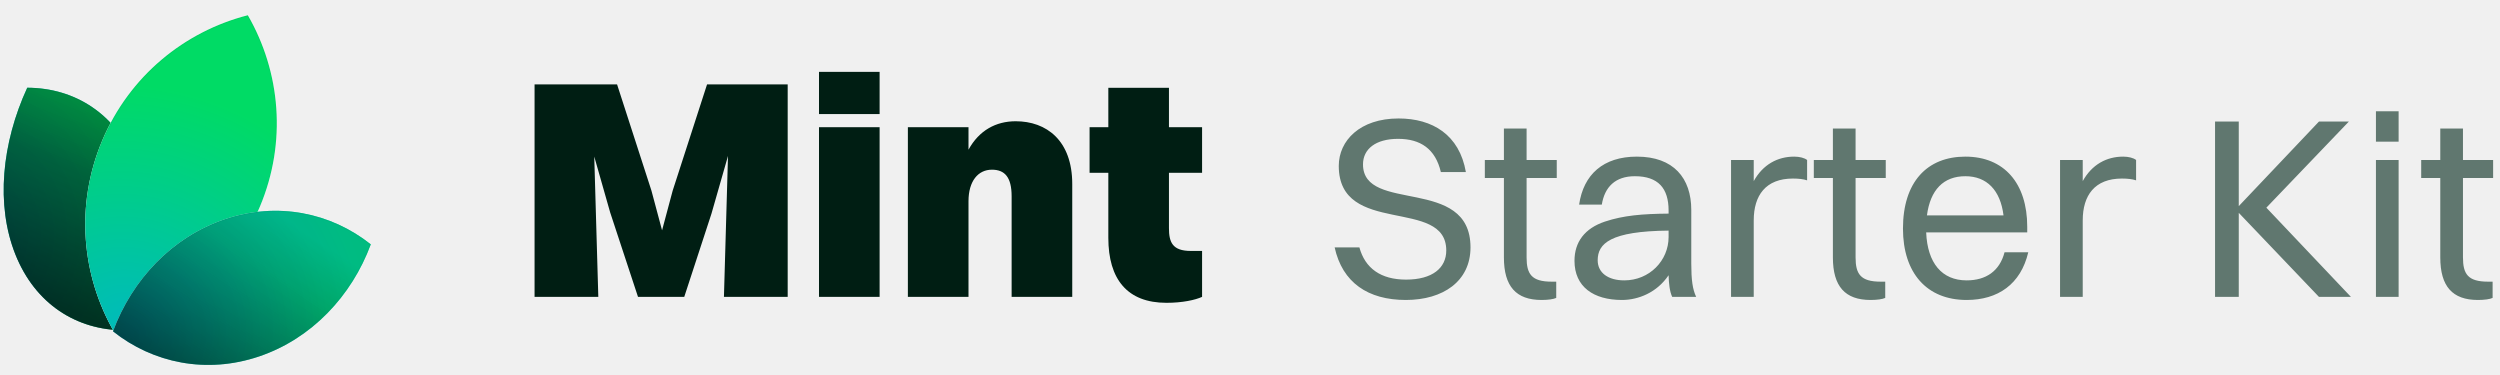
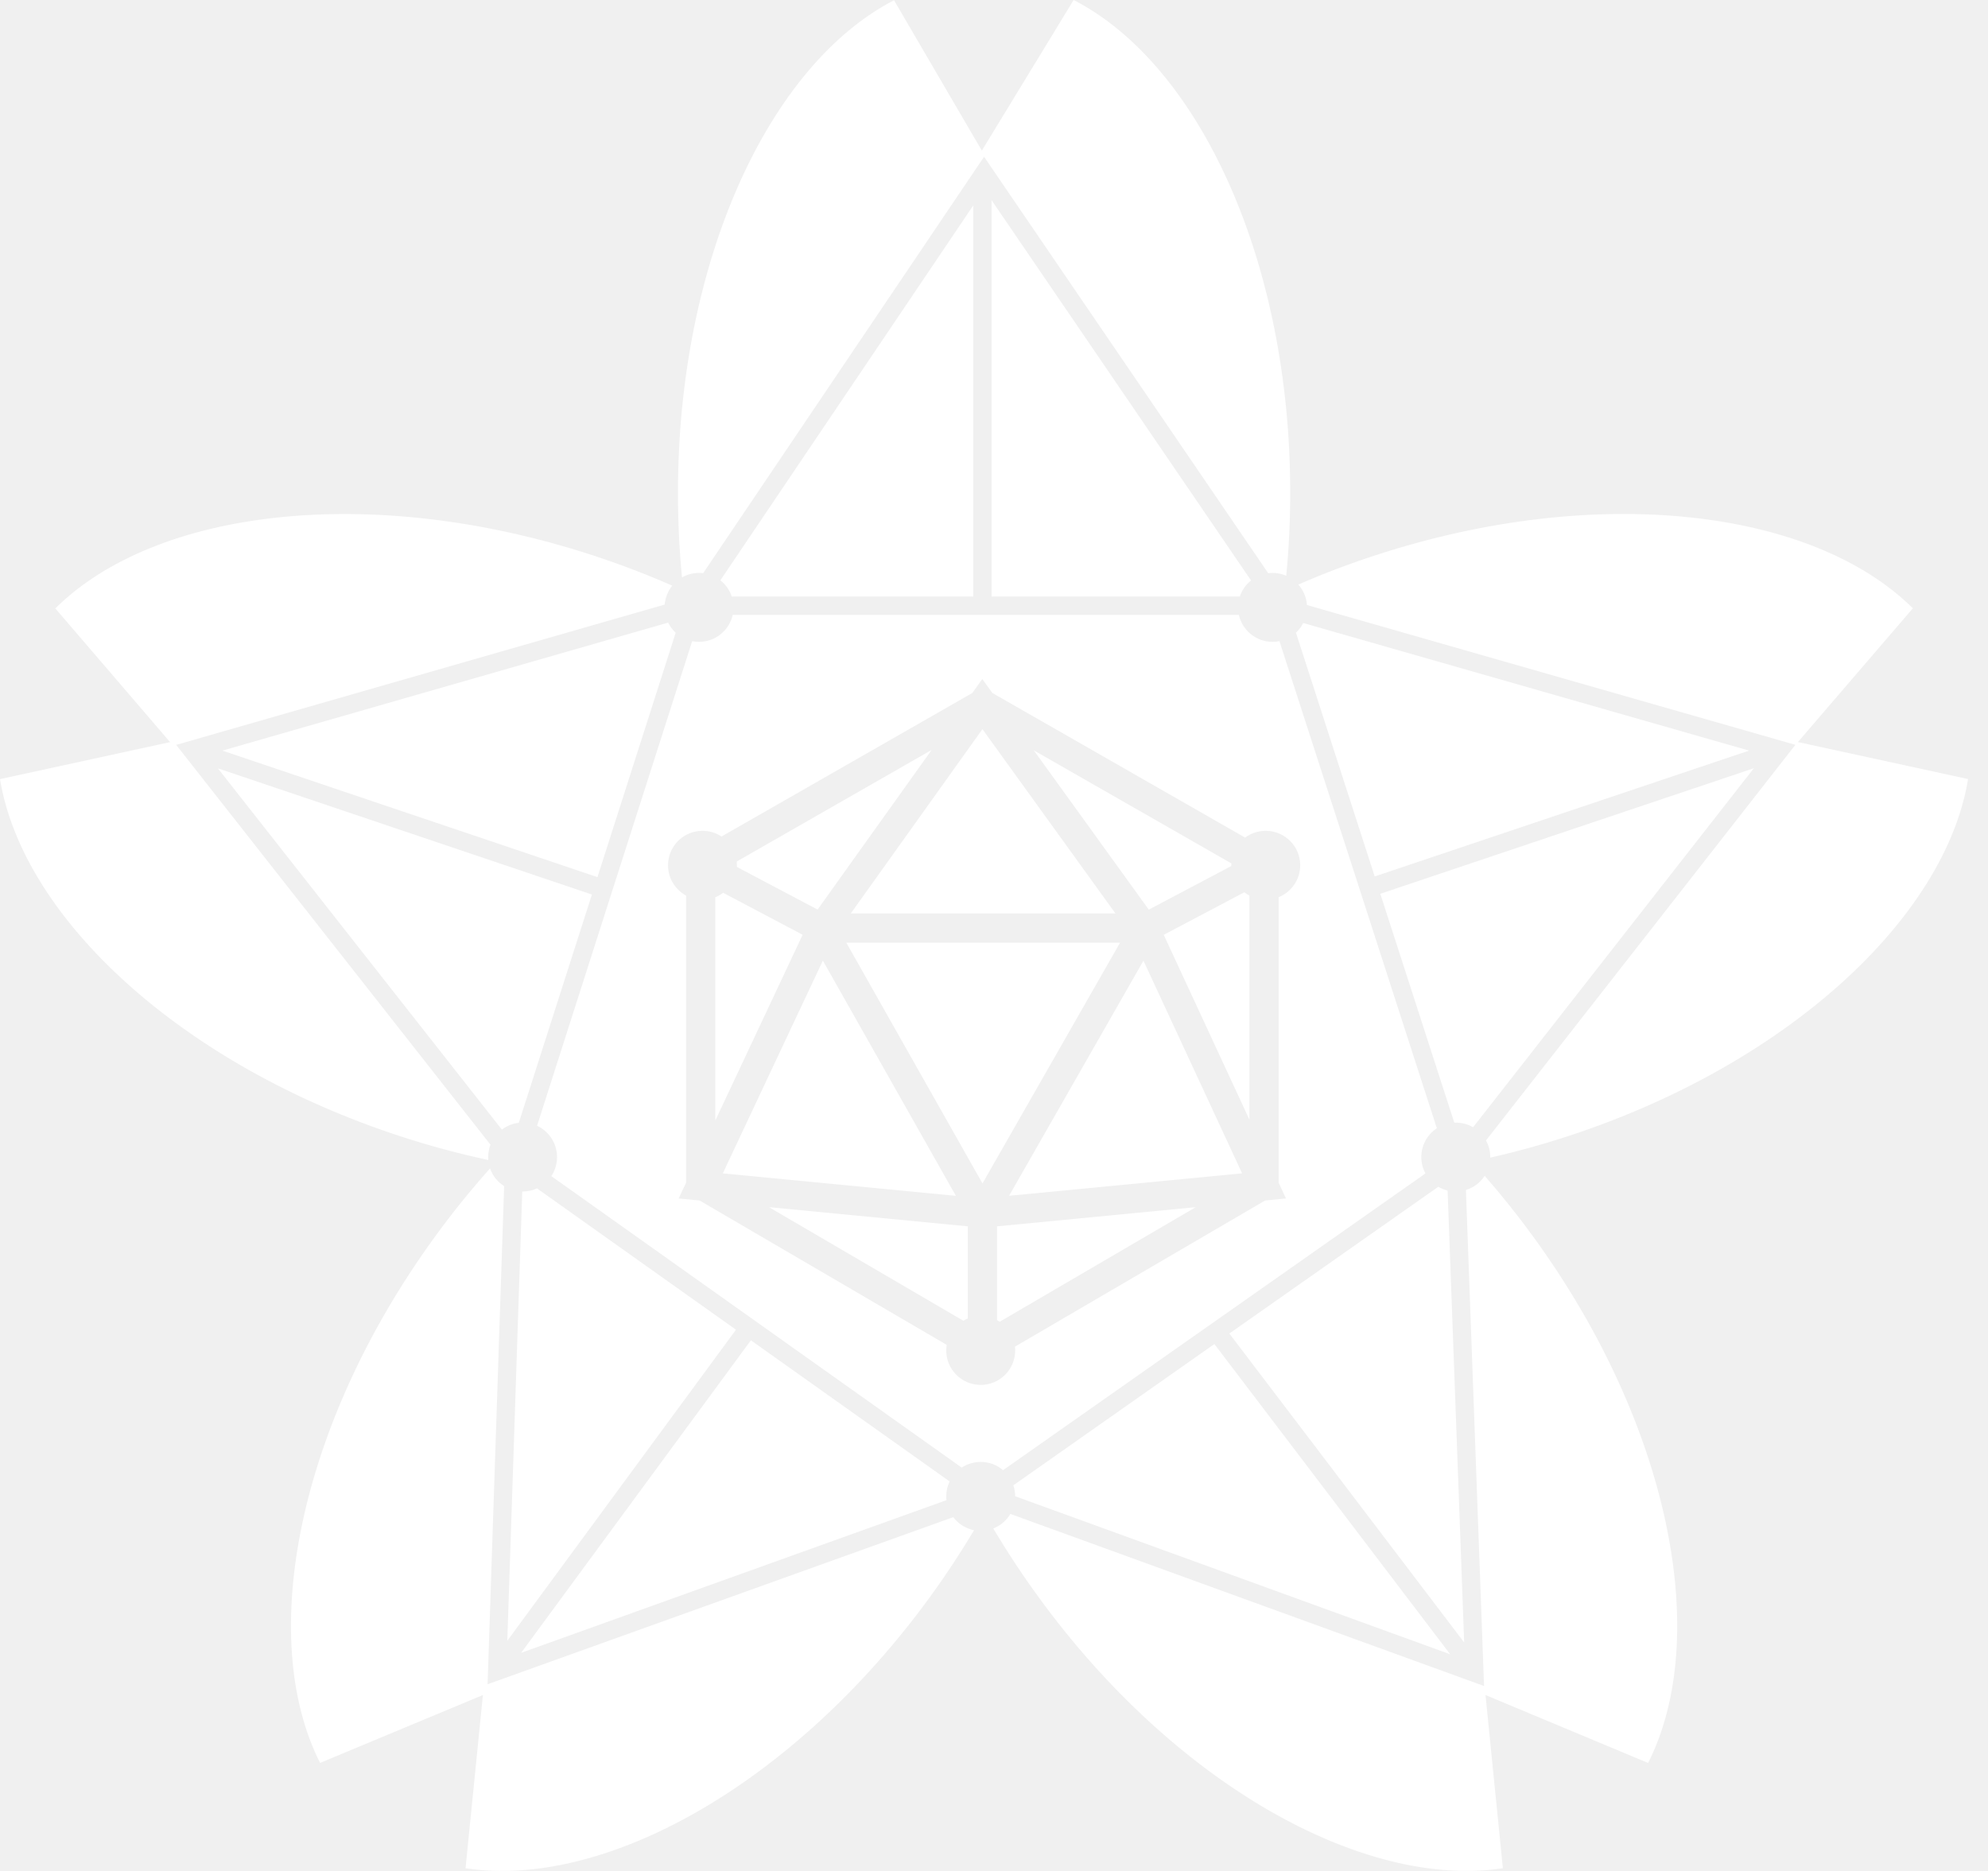
- <svg xmlns="http://www.w3.org/2000/svg" width="160" height="24" viewBox="0 0 160 24" fill="none">
-   <path d="M7.953 21.139C4.896 21.13 2.255 19.458 0.987 16.29C-0.28 13.121 0.109 9.163 1.744 5.615C4.801 5.624 7.442 7.296 8.71 10.465C9.977 13.633 9.588 17.591 7.953 21.139Z" fill="white" />
-   <path d="M7.953 21.139C4.896 21.13 2.255 19.458 0.987 16.29C-0.28 13.121 0.109 9.163 1.744 5.615C4.801 5.624 7.442 7.296 8.71 10.465C9.977 13.633 9.588 17.591 7.953 21.139Z" fill="url(#paint0_radial_115_86)" />
-   <path d="M7.953 21.139C4.896 21.13 2.255 19.458 0.987 16.29C-0.28 13.121 0.109 9.163 1.744 5.615C4.801 5.624 7.442 7.296 8.71 10.465C9.977 13.633 9.588 17.591 7.953 21.139Z" fill="black" fill-opacity="0.5" style="mix-blend-mode:hard-light" />
-   <path d="M7.953 21.139C4.896 21.13 2.255 19.458 0.987 16.29C-0.28 13.121 0.109 9.163 1.744 5.615C4.801 5.624 7.442 7.296 8.71 10.465C9.977 13.633 9.588 17.591 7.953 21.139Z" fill="url(#paint1_linear_115_86)" fill-opacity="0.5" style="mix-blend-mode:hard-light" />
-   <path d="M7.935 21.111C4.897 21.096 2.274 19.431 1.013 16.279C-0.248 13.124 0.136 9.182 1.762 5.643C4.8 5.659 7.423 7.324 8.684 10.476C9.945 13.63 9.561 17.572 7.935 21.111Z" stroke="url(#paint2_linear_115_86)" stroke-opacity="0.05" stroke-width="0.056" />
-   <path d="M7.31 21.257C11.354 20.221 14.884 17.375 16.628 13.236C18.373 9.097 17.945 4.587 15.86 0.976C11.816 2.012 8.287 4.858 6.542 8.998C4.797 13.137 5.225 17.646 7.31 21.257Z" fill="white" />
-   <path d="M7.31 21.257C11.354 20.221 14.884 17.375 16.628 13.236C18.373 9.097 17.945 4.587 15.86 0.976C11.816 2.012 8.287 4.858 6.542 8.998C4.797 13.137 5.225 17.646 7.31 21.257Z" fill="url(#paint3_radial_115_86)" />
-   <path d="M16.602 13.225C14.864 17.349 11.351 20.187 7.324 21.225C5.253 17.624 4.829 13.132 6.568 9.009C8.306 4.885 11.819 2.047 15.846 1.009C17.918 4.61 18.341 9.101 16.602 13.225Z" stroke="url(#paint4_linear_115_86)" stroke-opacity="0.05" stroke-width="0.056" />
-   <path d="M7.234 21.207C9.789 23.237 13.21 23.951 16.577 22.814C19.944 21.677 22.506 18.945 23.73 15.638C21.175 13.608 17.754 12.894 14.387 14.031C11.02 15.168 8.458 17.901 7.234 21.207Z" fill="white" />
-   <path d="M7.234 21.207C9.789 23.237 13.21 23.951 16.577 22.814C19.944 21.677 22.506 18.945 23.73 15.638C21.175 13.608 17.754 12.894 14.387 14.031C11.02 15.168 8.458 17.901 7.234 21.207Z" fill="url(#paint5_radial_115_86)" />
-   <path d="M7.234 21.207C9.789 23.237 13.21 23.951 16.577 22.814C19.944 21.677 22.506 18.945 23.73 15.638C21.175 13.608 17.754 12.894 14.387 14.031C11.02 15.168 8.458 17.901 7.234 21.207Z" fill="black" fill-opacity="0.2" style="mix-blend-mode:hard-light" />
-   <path d="M7.234 21.207C9.789 23.237 13.21 23.951 16.577 22.814C19.944 21.677 22.506 18.945 23.73 15.638C21.175 13.608 17.754 12.894 14.387 14.031C11.02 15.168 8.458 17.901 7.234 21.207Z" fill="url(#paint6_linear_115_86)" fill-opacity="0.5" style="mix-blend-mode:hard-light" />
-   <path d="M16.568 22.787C13.218 23.918 9.814 23.212 7.267 21.198C8.492 17.907 11.044 15.189 14.396 14.058C17.747 12.927 21.15 13.633 23.697 15.648C22.472 18.938 19.92 21.656 16.568 22.787Z" stroke="url(#paint7_linear_115_86)" stroke-opacity="0.05" stroke-width="0.056" />
-   <path d="M34.212 19V5.4H39.492L41.692 12.2L42.372 14.74L43.052 12.2L45.252 5.4H50.412V19H46.332L46.592 9.98L45.532 13.68L43.792 19H40.832L39.052 13.6L38.032 10.02L38.292 19H34.212ZM52.416 7.3V4.6H56.295V7.3H52.416ZM52.416 19V8.14H56.295V19H52.416ZM58.104 19V8.14H61.984V9.58C62.664 8.34 63.744 7.76 65.004 7.76C66.964 7.76 68.624 8.98 68.624 11.78V19H64.744V12.56C64.744 11.34 64.304 10.86 63.484 10.86C62.604 10.86 61.984 11.58 61.984 12.88V19H58.104ZM70.933 15.22V11.06H69.733V8.14H70.933V5.62H74.813V8.14H76.933V11.06H74.813V14.6C74.813 15.5 75.033 16.06 76.213 16.06H76.933V19C76.493 19.2 75.673 19.38 74.653 19.38C72.153 19.38 70.933 17.88 70.933 15.22Z" fill="#001E13" />
-   <path d="M87.232 10.519C87.232 13.687 94.112 11.229 94.112 15.832C94.112 17.994 92.364 19.198 89.971 19.198C87.562 19.198 85.912 18.093 85.417 15.832H87.001C87.364 17.169 88.371 17.895 89.987 17.895C91.671 17.895 92.561 17.152 92.561 16.03C92.561 12.598 85.681 15.155 85.681 10.618C85.681 9.001 87.034 7.582 89.509 7.582C91.671 7.582 93.403 8.621 93.816 11.014H92.215C91.868 9.529 90.912 8.886 89.476 8.886C88.057 8.886 87.232 9.529 87.232 10.519ZM96.25 16.476V11.393H95.029V10.239H96.25V8.226H97.702V10.239H99.632V11.393H97.702V16.476C97.702 17.532 98.015 18.026 99.302 18.026H99.599V19.066C99.434 19.148 99.071 19.198 98.659 19.198C97.025 19.198 96.25 18.323 96.25 16.476ZM102.516 13.093H101.064C101.345 11.162 102.615 10.024 104.76 10.024C107.103 10.024 108.242 11.393 108.242 13.44V16.888C108.242 17.895 108.324 18.521 108.555 19H107.021C106.856 18.654 106.806 18.142 106.79 17.614C106.047 18.72 104.859 19.198 103.803 19.198C101.988 19.198 100.767 18.357 100.767 16.69C100.767 15.486 101.427 14.611 102.714 14.182C103.902 13.786 105.107 13.687 106.79 13.671V13.473C106.79 12.053 106.13 11.278 104.628 11.278C103.374 11.278 102.698 11.971 102.516 13.093ZM102.252 16.657C102.252 17.465 102.929 17.944 103.952 17.944C105.569 17.944 106.79 16.674 106.79 15.172V14.759C103.061 14.793 102.252 15.585 102.252 16.657ZM110.787 19V10.239H112.239V11.591C112.833 10.519 113.774 10.024 114.83 10.024C115.176 10.024 115.49 10.107 115.655 10.239V11.542C115.407 11.46 115.094 11.427 114.747 11.427C112.998 11.427 112.239 12.515 112.239 14.1V19H110.787ZM117.305 16.476V11.393H116.084V10.239H117.305V8.226H118.757V10.239H120.688V11.393H118.757V16.476C118.757 17.532 119.071 18.026 120.358 18.026H120.655V19.066C120.49 19.148 120.127 19.198 119.714 19.198C118.081 19.198 117.305 18.323 117.305 16.476ZM129.809 16.145C129.33 18.192 127.862 19.198 125.865 19.198C123.324 19.198 121.79 17.482 121.79 14.627C121.79 11.658 123.324 10.024 125.783 10.024C128.258 10.024 129.743 11.723 129.743 14.512V14.875H123.275C123.357 16.838 124.281 17.944 125.865 17.944C127.103 17.944 127.977 17.35 128.291 16.145H129.809ZM125.783 11.278C124.38 11.278 123.539 12.152 123.324 13.786H128.225C128.027 12.169 127.152 11.278 125.783 11.278ZM131.843 19V10.239H133.295V11.591C133.889 10.519 134.829 10.024 135.885 10.024C136.232 10.024 136.545 10.107 136.71 10.239V11.542C136.463 11.46 136.149 11.427 135.803 11.427C134.054 11.427 133.295 12.515 133.295 14.1V19H131.843ZM141.763 19V7.78H143.281V13.192L148.413 7.78H150.327L145.047 13.291L150.459 19H148.413L143.281 13.621V19H141.763ZM152.06 9.067V7.12H153.512V9.067H152.06ZM152.06 19V10.239H153.512V19H152.06ZM156.178 16.476V11.393H154.957V10.239H156.178V8.226H157.63V10.239H159.56V11.393H157.63V16.476C157.63 17.532 157.943 18.026 159.23 18.026H159.527V19.066C159.362 19.148 158.999 19.198 158.587 19.198C156.953 19.198 156.178 18.323 156.178 16.476Z" fill="#002719" fill-opacity="0.6" />
-   <defs>
-     <radialGradient id="paint0_radial_115_86" cx="0" cy="0" r="1" gradientUnits="userSpaceOnUse" gradientTransform="translate(-3.00503 15.023) rotate(-10.029) scale(17.9572 17.784)">
-       <stop stop-color="#00B0BB" />
-       <stop offset="1" stop-color="#00DB65" />
-     </radialGradient>
-     <linearGradient id="paint1_linear_115_86" x1="7.39" y1="4.813" x2="1.63" y2="18.689" gradientUnits="userSpaceOnUse">
-       <stop stop-color="#18E299" />
-       <stop offset="1" />
-     </linearGradient>
-     <linearGradient id="paint2_linear_115_86" x1="7.948" y1="8.016" x2="1.761" y2="18.746" gradientUnits="userSpaceOnUse">
-       <stop />
-       <stop offset="1" stop-opacity="0" />
-     </linearGradient>
-     <radialGradient id="paint3_radial_115_86" cx="0" cy="0" r="1" gradientUnits="userSpaceOnUse" gradientTransform="translate(8.11404 20.8822) rotate(-75.7542) scale(21.6246 23.7772)">
-       <stop stop-color="#00BBBB" />
-       <stop offset="0.713" stop-color="#00DB65" />
-     </radialGradient>
-     <linearGradient id="paint4_linear_115_86" x1="7.602" y1="5.871" x2="15.556" y2="16.372" gradientUnits="userSpaceOnUse">
-       <stop />
-       <stop offset="1" stop-opacity="0" />
-     </linearGradient>
-     <radialGradient id="paint5_radial_115_86" cx="0" cy="0" r="1" gradientUnits="userSpaceOnUse" gradientTransform="translate(7.84537 21.5181) rotate(-20.3525) scale(18.5603 17.32)">
-       <stop stop-color="#00B0BB" />
-       <stop offset="1" stop-color="#00DB65" />
-     </radialGradient>
-     <linearGradient id="paint6_linear_115_86" x1="16.808" y1="13.007" x2="10.041" y2="22.994" gradientUnits="userSpaceOnUse">
-       <stop stop-color="#00B1BC" />
-       <stop offset="1" />
-     </linearGradient>
-     <linearGradient id="paint7_linear_115_86" x1="16.808" y1="13.007" x2="14.169" y2="23.841" gradientUnits="userSpaceOnUse">
-       <stop />
-       <stop offset="1" stop-opacity="0" />
-     </linearGradient>
-   </defs>
+ <svg xmlns="http://www.w3.org/2000/svg" width="34" height="32" viewBox="0 0 34 32" fill="none">
+   <path d="M30.749 12.692L33.66 13.325L33.659 13.326C33.268 15.703 30.558 18.218 26.787 19.442C26.359 19.582 25.925 19.701 25.487 19.8C25.487 19.797 25.487 19.794 25.487 19.79C25.487 19.687 25.461 19.59 25.414 19.506L30.706 12.739L22.352 10.348C22.343 10.214 22.289 10.093 22.205 9.998C22.645 9.806 23.094 9.636 23.55 9.489C27.327 8.261 31.003 8.707 32.715 10.404L30.749 12.692Z" fill="white" />
+   <path d="M21.998 9.847C22.044 9.376 22.066 8.902 22.066 8.428C22.066 4.458 20.506 1.102 18.362 0L16.792 2.576L15.29 0.004C13.15 1.112 11.595 4.465 11.595 8.429C11.595 8.912 11.617 9.395 11.664 9.876C11.75 9.827 11.85 9.799 11.955 9.799C11.979 9.799 12.003 9.8 12.026 9.803L16.83 2.681L21.69 9.804C21.714 9.801 21.738 9.799 21.764 9.799C21.847 9.799 21.926 9.816 21.998 9.847Z" fill="white" />
+   <path d="M11.497 10.017C11.044 9.818 10.581 9.642 10.11 9.489C6.333 8.263 2.659 8.707 0.946 10.406L2.909 12.693L0 13.326C0.391 15.703 3.101 18.218 6.874 19.443C7.359 19.601 7.852 19.733 8.351 19.84C8.349 19.823 8.349 19.807 8.349 19.79C8.349 19.715 8.363 19.644 8.388 19.578L3.013 12.74L11.368 10.34C11.378 10.219 11.425 10.107 11.497 10.017Z" fill="white" />
+   <path d="M8.381 19.984C8.046 20.359 7.73 20.751 7.434 21.159C5.099 24.369 4.387 28 5.474 30.152L8.259 28.991L7.962 31.954C10.343 32.316 13.575 30.516 15.908 27.31C16.176 26.942 16.426 26.562 16.659 26.172C16.514 26.143 16.388 26.062 16.303 25.949L8.339 28.807L8.622 20.287C8.511 20.217 8.425 20.11 8.381 19.984Z" fill="white" />
+   <path d="M16.988 26.142C17.226 26.543 17.483 26.933 17.758 27.31C20.089 30.518 23.319 32.313 25.703 31.954L25.406 28.991L28.187 30.153C29.274 28.001 28.563 24.37 26.227 21.158C25.965 20.797 25.686 20.447 25.392 20.111C25.317 20.226 25.204 20.312 25.071 20.353L25.381 28.837L17.28 25.894C17.213 26.006 17.111 26.094 16.988 26.142Z" fill="white" />
+   <path d="M16.958 10.203V3.423L21.396 9.928C21.308 9.998 21.24 10.093 21.204 10.203H16.958Z" fill="white" />
+   <path d="M13.152 20.647L16.475 22.589C16.5 22.575 16.525 22.562 16.552 22.552V20.975L13.152 20.647Z" fill="white" />
+   <path d="M17.098 22.606L20.45 20.647L17.052 20.975V22.579C17.067 22.587 17.083 22.596 17.098 22.606Z" fill="white" />
+   <path d="M21.281 15.261L19.903 15.989L21.368 19.149V15.318C21.337 15.301 21.308 15.282 21.281 15.261Z" fill="white" />
+   <path d="M21.059 14.767L17.681 12.834L19.647 15.558L21.058 14.812L21.058 14.799C21.058 14.788 21.058 14.778 21.059 14.767Z" fill="white" />
+   <path d="M12.234 19.164V15.346C12.283 15.326 12.328 15.3 12.368 15.27L13.727 15.988L12.234 19.164Z" fill="white" />
+   <path d="M13.983 15.557L15.933 12.827L12.6 14.735C12.602 14.756 12.603 14.777 12.603 14.799C12.603 14.809 12.603 14.818 12.603 14.828L13.983 15.557Z" fill="white" />
+   <path d="M14.073 16.43L12.362 20.069L16.348 20.453L14.073 16.43Z" fill="white" />
+   <path d="M19.556 16.431L17.258 20.452L21.243 20.068L19.556 16.431Z" fill="white" />
+   <path d="M19.077 15.623H14.551L16.802 12.471L19.077 15.623Z" fill="white" />
+   <path d="M16.803 20.241L14.474 16.123H19.156L16.803 20.241Z" fill="white" />
+   <path fill-rule="evenodd" clip-rule="evenodd" d="M12.531 10.516H21.188C21.246 10.78 21.482 10.978 21.764 10.978C21.804 10.978 21.844 10.973 21.882 10.966L24.574 19.297C24.414 19.402 24.308 19.584 24.308 19.79C24.308 19.891 24.334 19.987 24.379 20.07L17.155 25.145C17.052 25.057 16.919 25.004 16.773 25.004C16.653 25.004 16.541 25.04 16.448 25.101L9.429 20.116C9.491 20.023 9.527 19.911 9.527 19.79C9.527 19.553 9.387 19.348 9.185 19.255L11.838 10.966C11.876 10.974 11.915 10.978 11.955 10.978C12.237 10.978 12.473 10.78 12.531 10.516ZM16.63 11.852L12.34 14.307C12.246 14.246 12.134 14.21 12.014 14.21C11.689 14.21 11.425 14.473 11.425 14.799C11.425 15.023 11.55 15.218 11.734 15.318V20.228L11.607 20.498L11.965 20.533L16.191 23.002C16.186 23.034 16.183 23.065 16.183 23.098C16.183 23.423 16.447 23.687 16.773 23.687C17.098 23.687 17.362 23.423 17.362 23.098C17.362 23.076 17.361 23.054 17.358 23.033L21.637 20.533L21.993 20.498L21.868 20.228V15.345C22.084 15.258 22.237 15.046 22.237 14.799C22.237 14.473 21.973 14.21 21.647 14.21C21.515 14.21 21.393 14.253 21.295 14.326L16.972 11.852L16.8 11.614L16.63 11.852Z" fill="white" />
+   <path d="M22.289 10.656C22.257 10.718 22.215 10.774 22.164 10.821L23.511 14.99L29.913 12.838L22.289 10.656Z" fill="white" />
+   <path d="M24.872 19.201L23.607 15.287L29.995 13.14L25.194 19.28C25.107 19.23 25.006 19.201 24.898 19.201L24.884 19.201L24.872 19.201Z" fill="white" />
+   <path d="M24.758 20.363C24.701 20.349 24.648 20.327 24.599 20.298L21.025 22.808L25.041 28.092L24.758 20.363Z" fill="white" />
+   <path d="M24.802 28.294L17.362 25.591C17.362 25.526 17.351 25.463 17.331 25.404L20.769 22.988L24.802 28.294Z" fill="white" />
+   <path d="M16.187 25.658C16.184 25.637 16.183 25.615 16.183 25.593C16.183 25.502 16.204 25.415 16.241 25.338L12.842 22.924L8.913 28.269L16.187 25.658Z" fill="white" />
+   <path d="M12.587 22.743L8.676 28.063L8.932 20.379L8.938 20.379C9.026 20.379 9.109 20.36 9.184 20.326L12.587 22.743Z" fill="white" />
+   <path d="M8.583 19.32C8.665 19.258 8.764 19.216 8.873 19.204L10.123 15.3L3.727 13.142L8.583 19.32Z" fill="white" />
+   <path d="M3.804 12.838L11.427 10.649C11.459 10.714 11.503 10.773 11.556 10.822L10.218 15.002L3.804 12.838Z" fill="white" />
+   <path d="M12.32 9.926C12.41 9.996 12.478 10.092 12.515 10.203H16.645V3.514L12.32 9.926Z" fill="white" />
</svg>
